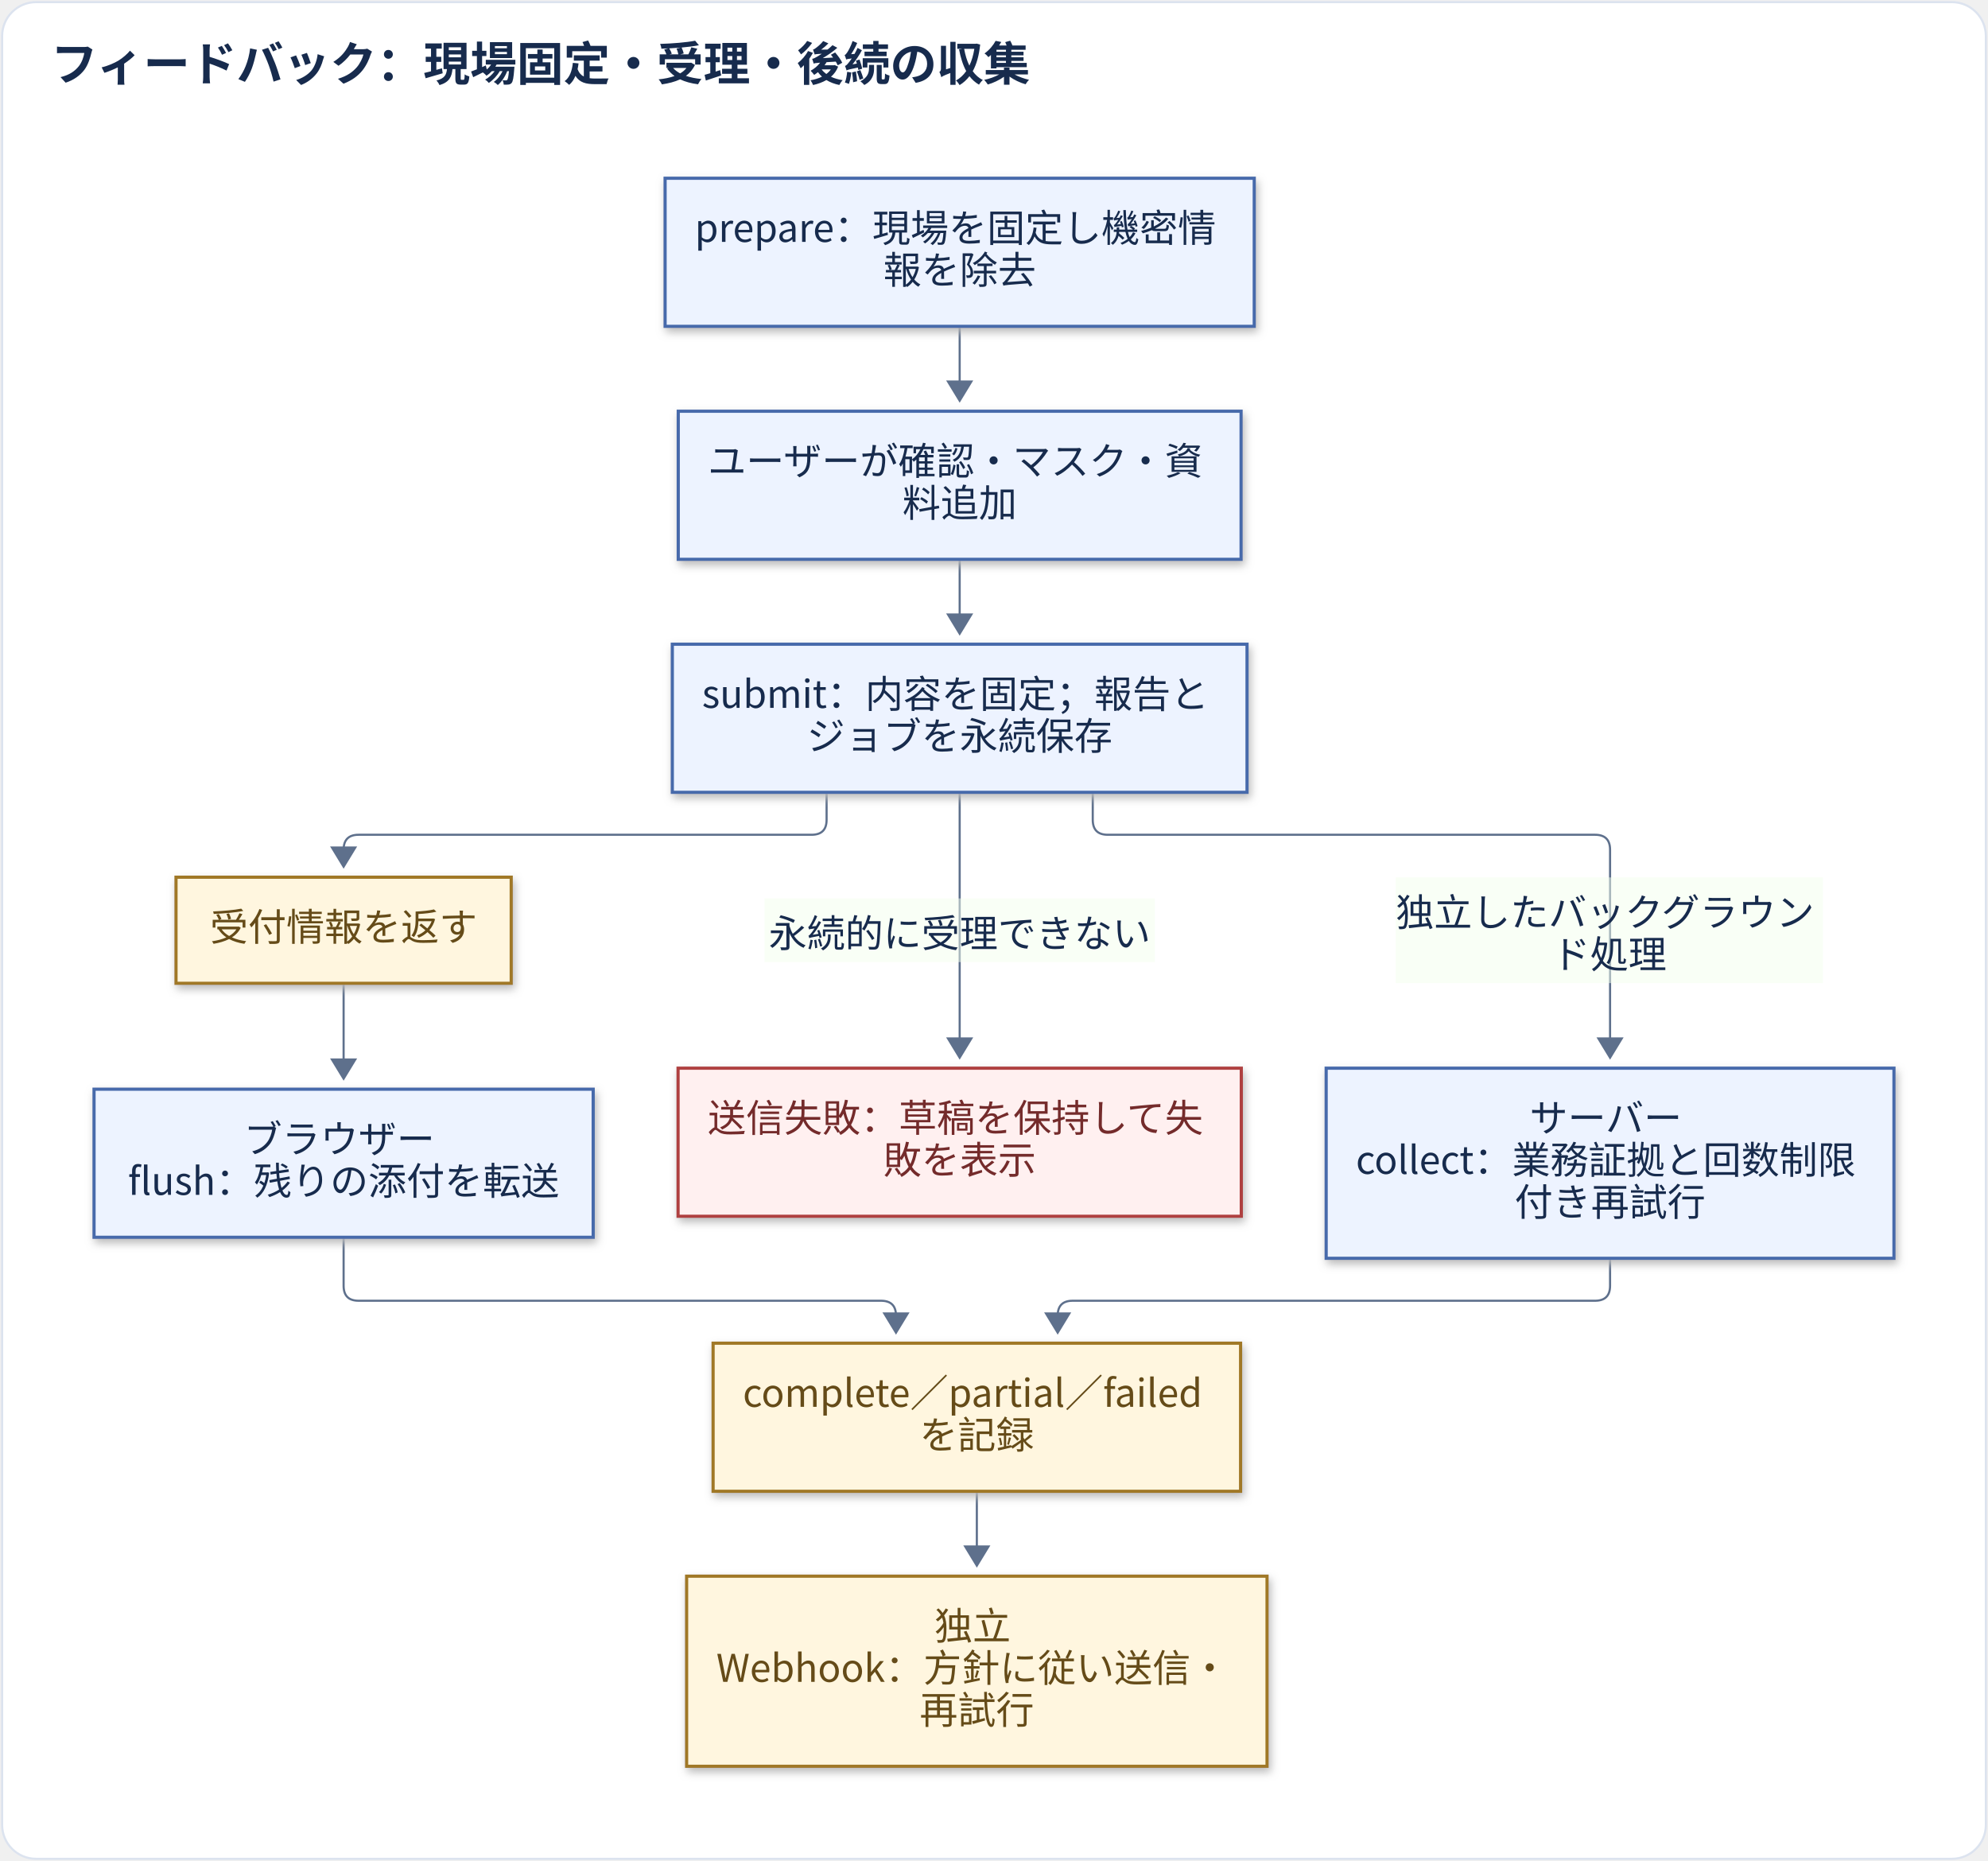
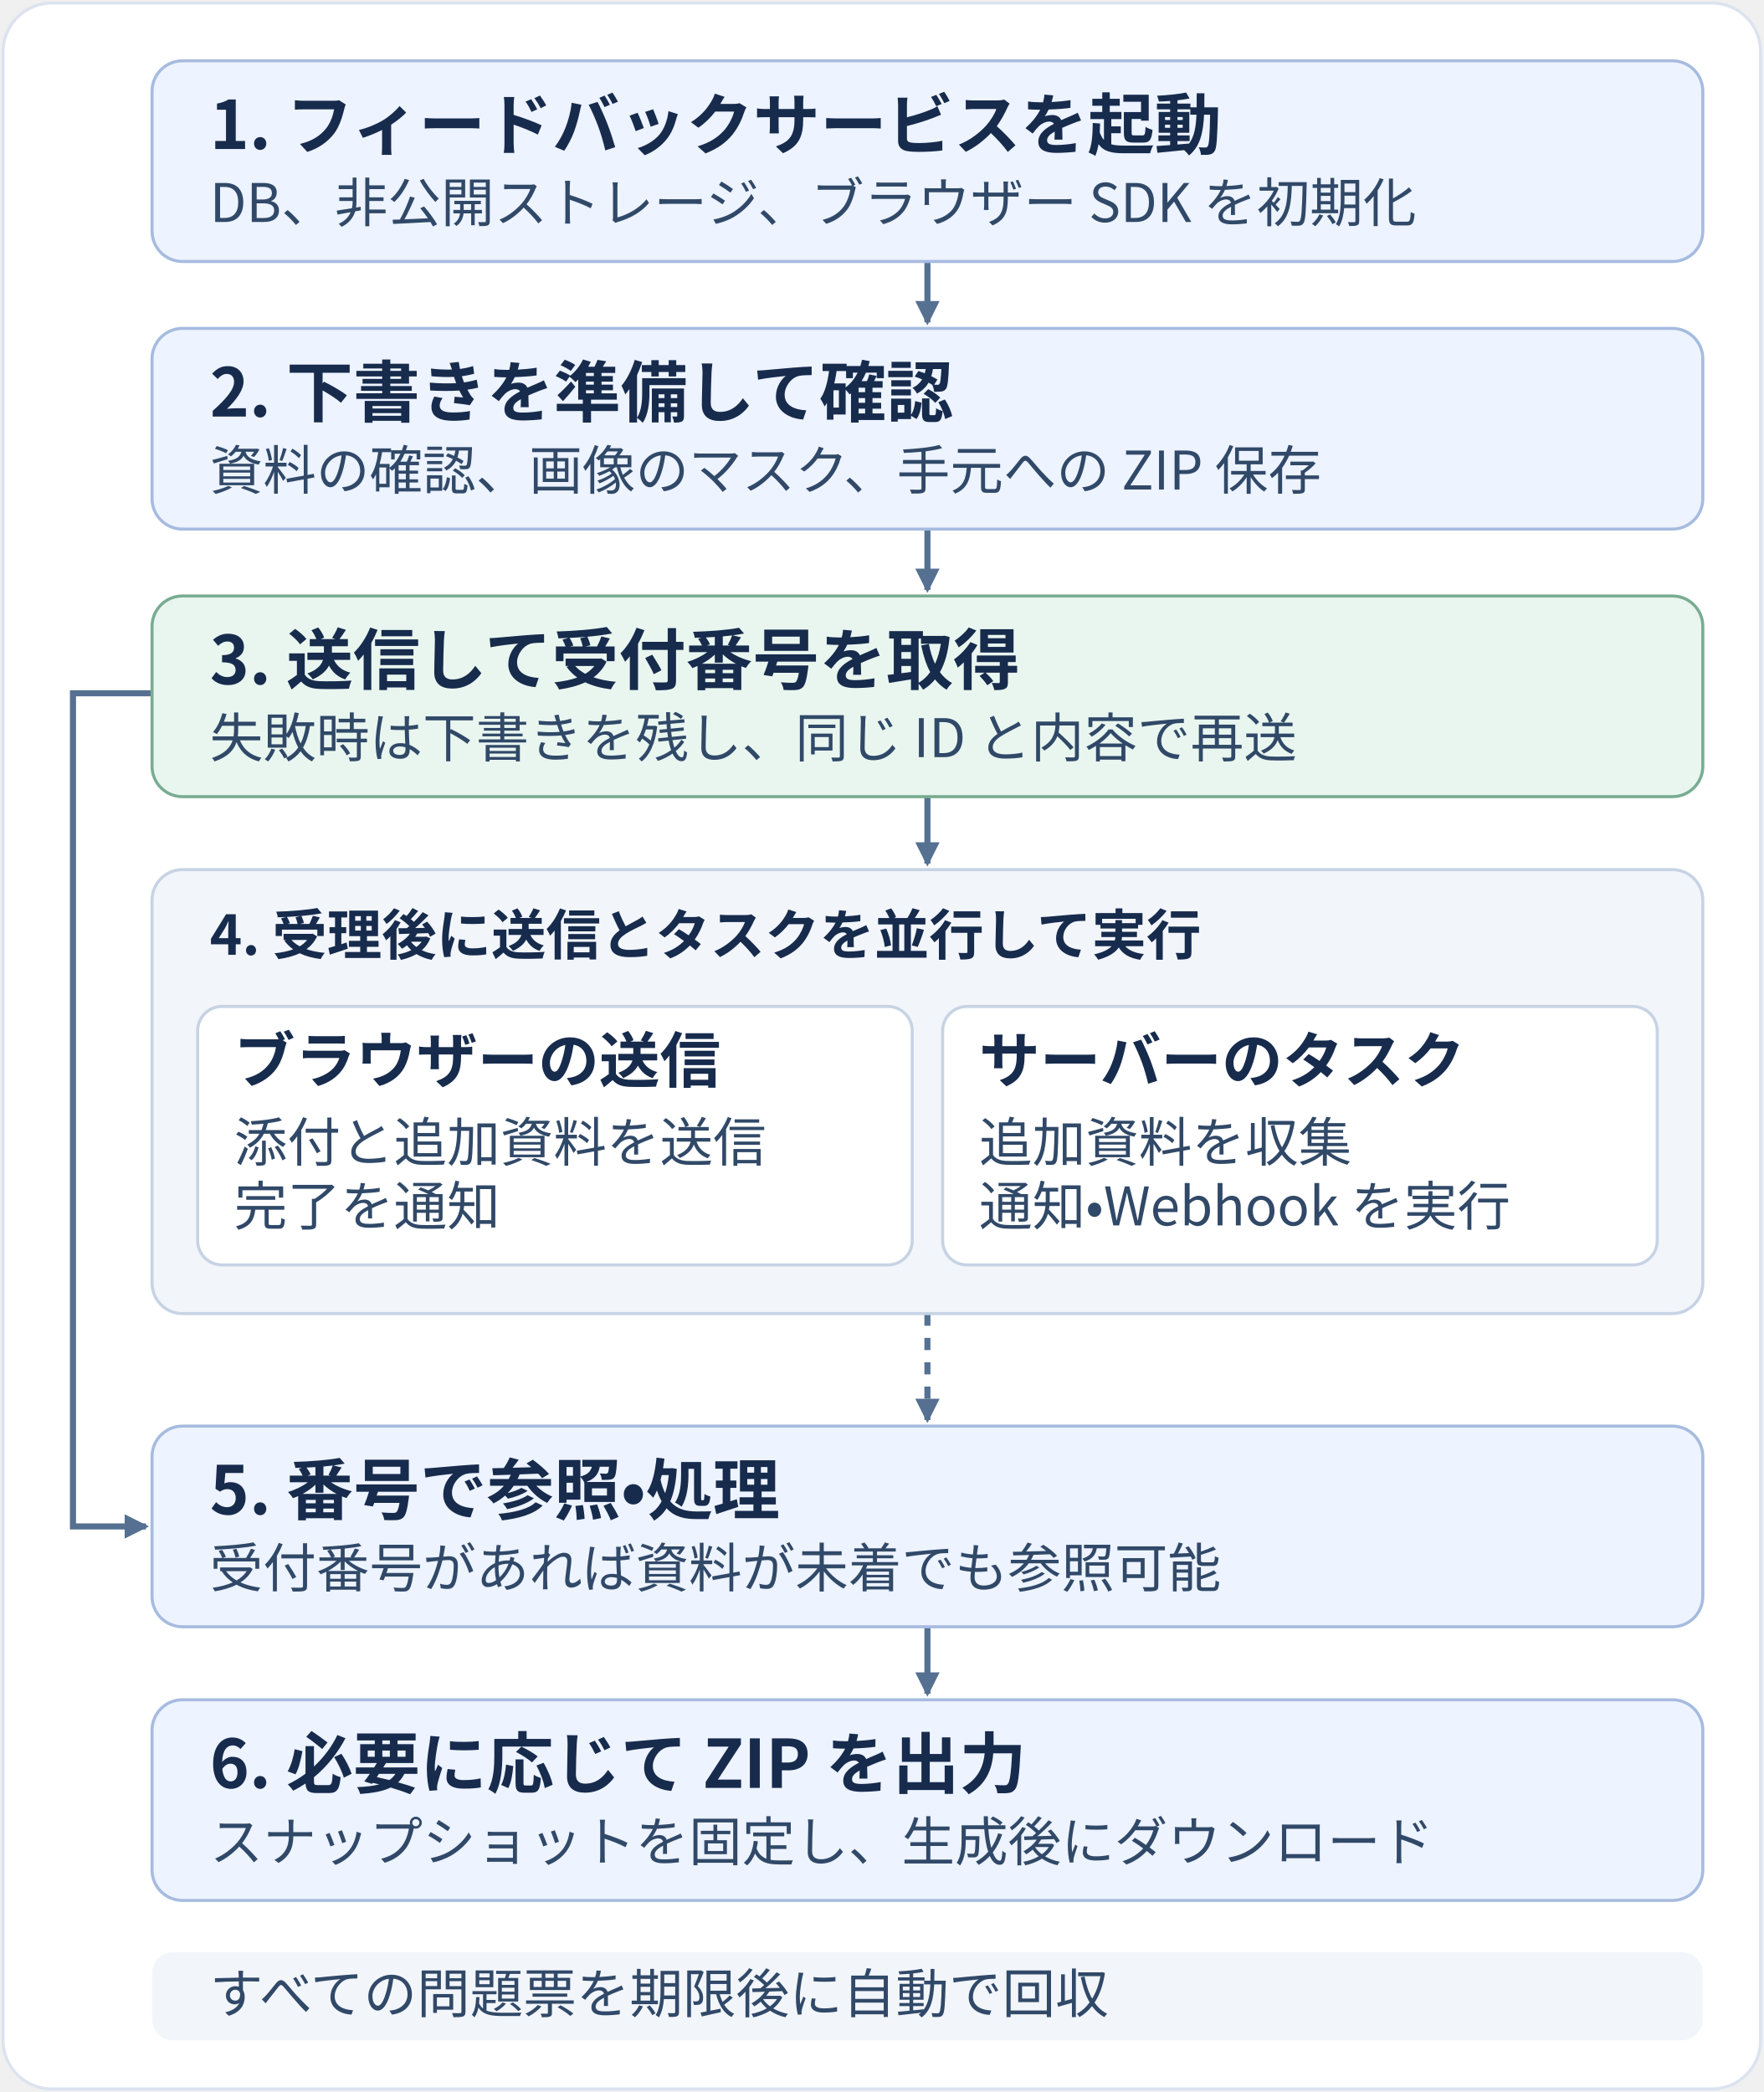
- <svg xmlns="http://www.w3.org/2000/svg" id="figure_feedback_collection_2" width="937" height="877" viewBox="0 0 937 877" role="img" aria-labelledby="title desc">
-   <rect x="1" y="1" width="935" height="875" rx="16" fill="#ffffff" stroke="#dce3ef" />
-   <text x="24" y="38" font-size="22" font-weight="700" font-family="Noto Sans CJK SC,Noto Sans CJK JP,sans-serif" fill="#172b4d">フィードバック：現場固定・受理・後続の収集</text>
-   <g transform="translate(32.32031,72)">
-     <style>#figure_feedback_collection_2{font-family:Noto Sans CJK SC,Noto Sans CJK JP,sans-serif;font-size:18px;fill:#172b4d;}@keyframes edge-animation-frame{from{stroke-dashoffset:0;}}@keyframes dash{to{stroke-dashoffset:0;}}#figure_feedback_collection_2 .edge-animation-slow{stroke-dasharray:9,5!important;stroke-dashoffset:900;animation:dash 50s linear infinite;stroke-linecap:round;}#figure_feedback_collection_2 .edge-animation-fast{stroke-dasharray:9,5!important;stroke-dashoffset:900;animation:dash 20s linear infinite;stroke-linecap:round;}#figure_feedback_collection_2 .error-icon{fill:hsl(40, 100%, 100%);}#figure_feedback_collection_2 .error-text{fill:#000000;stroke:#000000;}#figure_feedback_collection_2 .edge-thickness-normal{stroke-width:1px;}#figure_feedback_collection_2 .edge-thickness-thick{stroke-width:3.5px;}#figure_feedback_collection_2 .edge-pattern-solid{stroke-dasharray:0;}#figure_feedback_collection_2 .edge-thickness-invisible{stroke-width:0;fill:none;}#figure_feedback_collection_2 .edge-pattern-dashed{stroke-dasharray:3;}#figure_feedback_collection_2 .edge-pattern-dotted{stroke-dasharray:2;}#figure_feedback_collection_2 .marker{fill:#5e708c;stroke:#5e708c;}#figure_feedback_collection_2 .marker.cross{stroke:#5e708c;}#figure_feedback_collection_2 svg{font-family:Noto Sans CJK SC,Noto Sans CJK JP,sans-serif;font-size:18px;}#figure_feedback_collection_2 p{margin:0;}#figure_feedback_collection_2 .label{font-family:Noto Sans CJK SC,Noto Sans CJK JP,sans-serif;color:#172b4d;}#figure_feedback_collection_2 .cluster-label text{fill:#000000;}#figure_feedback_collection_2 .cluster-label span{color:#000000;}#figure_feedback_collection_2 .cluster-label span p{background-color:transparent;}#figure_feedback_collection_2 .label text,#figure_feedback_collection_2 span{fill:#172b4d;color:#172b4d;}#figure_feedback_collection_2 .node rect,#figure_feedback_collection_2 .node circle,#figure_feedback_collection_2 .node ellipse,#figure_feedback_collection_2 .node polygon,#figure_feedback_collection_2 .node path{fill:#edf3ff;stroke:hsl(220, 60%, 86.471%);stroke-width:1px;}#figure_feedback_collection_2 .rough-node .label text,#figure_feedback_collection_2 .node .label text,#figure_feedback_collection_2 .image-shape .label,#figure_feedback_collection_2 .icon-shape .label{text-anchor:middle;}#figure_feedback_collection_2 .node .katex path{fill:#000;stroke:#000;stroke-width:1px;}#figure_feedback_collection_2 .rough-node .label,#figure_feedback_collection_2 .node .label,#figure_feedback_collection_2 .image-shape .label,#figure_feedback_collection_2 .icon-shape .label{text-align:center;}#figure_feedback_collection_2 .node.clickable{cursor:pointer;}#figure_feedback_collection_2 .root .anchor path{fill:#5e708c!important;stroke-width:0;stroke:#5e708c;}#figure_feedback_collection_2 .arrowheadPath{fill:#000000;}#figure_feedback_collection_2 .edgePaths .path{stroke:#5e708c;stroke-width:1px;}#figure_feedback_collection_2 .flowchart-link{stroke:#5e708c;fill:none;}#figure_feedback_collection_2 .edgeLabel{background-color:hsl(100, 100%, 96.471%);text-align:center;}#figure_feedback_collection_2 .edgeLabel p{background-color:hsl(100, 100%, 96.471%);}#figure_feedback_collection_2 .edgeLabel rect{opacity:0.5;background-color:hsl(100, 100%, 96.471%);fill:hsl(100, 100%, 96.471%);}#figure_feedback_collection_2 .labelBkg{background-color:rgba(243, 255, 237, 0.5);}#figure_feedback_collection_2 .cluster rect{fill:hsl(40, 100%, 100%);stroke:hsl(40, 60%, 90%);stroke-width:1px;}#figure_feedback_collection_2 .cluster text{fill:#000000;}#figure_feedback_collection_2 .cluster span{color:#000000;}#figure_feedback_collection_2 .node .collapsed-indicator{fill:hsl(40, 60%, 90%);stroke:none;opacity:0.6;}#figure_feedback_collection_2 .node .collapsed-separator{stroke:hsl(40, 60%, 90%);stroke-width:0.75px;}#figure_feedback_collection_2 div.mermaidTooltip{position:absolute;text-align:center;max-width:200px;padding:2px;font-family:Noto Sans CJK SC,Noto Sans CJK JP,sans-serif;font-size:12px;background:hsl(40, 100%, 100%);border:1px solid hsl(40, 60%, 90%);border-radius:2px;pointer-events:none;z-index:100;}#figure_feedback_collection_2 .flowchartTitleText{text-anchor:middle;font-size:18px;fill:#172b4d;}#figure_feedback_collection_2 rect.text{fill:none;stroke-width:0;}#figure_feedback_collection_2 .icon-shape,#figure_feedback_collection_2 .image-shape{background-color:hsl(100, 100%, 96.471%);text-align:center;}#figure_feedback_collection_2 .icon-shape p,#figure_feedback_collection_2 .image-shape p{background-color:hsl(100, 100%, 96.471%);padding:2px;}#figure_feedback_collection_2 .icon-shape .label rect,#figure_feedback_collection_2 .image-shape .label rect{opacity:0.5;background-color:hsl(100, 100%, 96.471%);fill:hsl(100, 100%, 96.471%);}#figure_feedback_collection_2 .label-icon{display:inline-block;height:1em;overflow:visible;vertical-align:-0.125em;}#figure_feedback_collection_2 .node .label-icon path{fill:currentColor;stroke:revert;stroke-width:revert;}#figure_feedback_collection_2 .node .neo-node{stroke:hsl(220, 60%, 86.471%);}#figure_feedback_collection_2 [data-look="neo"].node rect,#figure_feedback_collection_2 [data-look="neo"].cluster rect,#figure_feedback_collection_2 [data-look="neo"].node polygon{stroke:url(#figure_feedback_collection_2-gradient);filter:drop-shadow( 1px 2px 2px rgba(185,185,185,1));}#figure_feedback_collection_2 [data-look="neo"].swimlane.cluster rect{filter:none;}#figure_feedback_collection_2 [data-look="neo"].node path{stroke:url(#figure_feedback_collection_2-gradient);stroke-width:1px;}#figure_feedback_collection_2 [data-look="neo"].node .outer-path{filter:drop-shadow( 1px 2px 2px rgba(185,185,185,1));}#figure_feedback_collection_2 [data-look="neo"].node .neo-line path{stroke:hsl(220, 60%, 86.471%);filter:none;}#figure_feedback_collection_2 [data-look="neo"].node circle{stroke:url(#figure_feedback_collection_2-gradient);filter:drop-shadow( 1px 2px 2px rgba(185,185,185,1));}#figure_feedback_collection_2 [data-look="neo"].node circle .state-start{fill:#000000;}#figure_feedback_collection_2 [data-look="neo"].icon-shape .icon{fill:url(#figure_feedback_collection_2-gradient);filter:drop-shadow( 1px 2px 2px rgba(185,185,185,1));}#figure_feedback_collection_2 [data-look="neo"].icon-shape .icon-neo path{stroke:url(#figure_feedback_collection_2-gradient);filter:drop-shadow( 1px 2px 2px rgba(185,185,185,1));}#figure_feedback_collection_2 :root{--mermaid-font-family:"trebuchet ms",verdana,arial,sans-serif;}#figure_feedback_collection_2 .default rect{fill:rgb(237, 243, 255)!important;stroke:rgb(71, 106, 171)!important;color:rgb(23, 43, 77)!important;stroke-width:1.5px!important;}#figure_feedback_collection_2 .default polygon{fill:rgb(237, 243, 255)!important;stroke:rgb(71, 106, 171)!important;color:rgb(23, 43, 77)!important;stroke-width:1.5px!important;}#figure_feedback_collection_2 .default ellipse{fill:rgb(237, 243, 255)!important;stroke:rgb(71, 106, 171)!important;color:rgb(23, 43, 77)!important;stroke-width:1.5px!important;}#figure_feedback_collection_2 .default circle{fill:rgb(237, 243, 255)!important;stroke:rgb(71, 106, 171)!important;color:rgb(23, 43, 77)!important;stroke-width:1.5px!important;}#figure_feedback_collection_2 .default path{fill:rgb(237, 243, 255)!important;stroke:rgb(71, 106, 171)!important;color:rgb(23, 43, 77)!important;stroke-width:1.5px!important;}#figure_feedback_collection_2 .default tspan{fill:rgb(23, 43, 77)!important;}#figure_feedback_collection_2 .good rect{fill:rgb(233, 246, 239)!important;stroke:rgb(40, 115, 78)!important;color:rgb(23, 69, 47)!important;stroke-width:1.5px!important;}#figure_feedback_collection_2 .good polygon{fill:rgb(233, 246, 239)!important;stroke:rgb(40, 115, 78)!important;color:rgb(23, 69, 47)!important;stroke-width:1.5px!important;}#figure_feedback_collection_2 .good ellipse{fill:rgb(233, 246, 239)!important;stroke:rgb(40, 115, 78)!important;color:rgb(23, 69, 47)!important;stroke-width:1.5px!important;}#figure_feedback_collection_2 .good circle{fill:rgb(233, 246, 239)!important;stroke:rgb(40, 115, 78)!important;color:rgb(23, 69, 47)!important;stroke-width:1.5px!important;}#figure_feedback_collection_2 .good path{fill:rgb(233, 246, 239)!important;stroke:rgb(40, 115, 78)!important;color:rgb(23, 69, 47)!important;stroke-width:1.5px!important;}#figure_feedback_collection_2 .good tspan{fill:rgb(23, 69, 47)!important;}#figure_feedback_collection_2 .stop rect{fill:rgb(255, 240, 240)!important;stroke:rgb(175, 64, 64)!important;color:rgb(116, 43, 43)!important;stroke-width:1.5px!important;}#figure_feedback_collection_2 .stop polygon{fill:rgb(255, 240, 240)!important;stroke:rgb(175, 64, 64)!important;color:rgb(116, 43, 43)!important;stroke-width:1.5px!important;}#figure_feedback_collection_2 .stop ellipse{fill:rgb(255, 240, 240)!important;stroke:rgb(175, 64, 64)!important;color:rgb(116, 43, 43)!important;stroke-width:1.5px!important;}#figure_feedback_collection_2 .stop circle{fill:rgb(255, 240, 240)!important;stroke:rgb(175, 64, 64)!important;color:rgb(116, 43, 43)!important;stroke-width:1.5px!important;}#figure_feedback_collection_2 .stop path{fill:rgb(255, 240, 240)!important;stroke:rgb(175, 64, 64)!important;color:rgb(116, 43, 43)!important;stroke-width:1.5px!important;}#figure_feedback_collection_2 .stop tspan{fill:rgb(116, 43, 43)!important;}#figure_feedback_collection_2 .pending rect{fill:rgb(255, 246, 223)!important;stroke:rgb(160, 120, 39)!important;color:rgb(101, 75, 24)!important;stroke-width:1.5px!important;}#figure_feedback_collection_2 .pending polygon{fill:rgb(255, 246, 223)!important;stroke:rgb(160, 120, 39)!important;color:rgb(101, 75, 24)!important;stroke-width:1.5px!important;}#figure_feedback_collection_2 .pending ellipse{fill:rgb(255, 246, 223)!important;stroke:rgb(160, 120, 39)!important;color:rgb(101, 75, 24)!important;stroke-width:1.5px!important;}#figure_feedback_collection_2 .pending circle{fill:rgb(255, 246, 223)!important;stroke:rgb(160, 120, 39)!important;color:rgb(101, 75, 24)!important;stroke-width:1.5px!important;}#figure_feedback_collection_2 .pending path{fill:rgb(255, 246, 223)!important;stroke:rgb(160, 120, 39)!important;color:rgb(101, 75, 24)!important;stroke-width:1.5px!important;}#figure_feedback_collection_2 .pending tspan{fill:rgb(101, 75, 24)!important;}</style>
+ <svg xmlns="http://www.w3.org/2000/svg" xml:lang="ja" width="580" height="688" viewBox="0 0 580 688" role="img" aria-labelledby="title description">
+   <defs>
+     <marker id="arrow" markerWidth="8" markerHeight="8" refX="7" refY="4" orient="auto" markerUnits="userSpaceOnUse">
+       <path d="M0 0 L8 4 L0 8 Z" fill="#557091" />
+     </marker>
+   </defs>
+   <style>
+     text { font-family: system-ui, "Noto Sans CJK SC", "Noto Sans CJK JP", sans-serif; fill: #172b4d; }
+     .step rect { fill: #edf3ff; stroke: #a6bbdf; }
+     .accepted rect { fill: #e9f6ef; stroke: #79ac91; }
+     .step-title { font-size: 22px; font-weight: 700; }
+     .parallel-title { font-size: 18px; font-weight: 700; }
+     .lane rect { fill: #ffffff; stroke: #c7d3e4; }
+     .lane-title { font-size: 20px; font-weight: 700; }
+     .note { font-size: 17.5px; fill: #314968; }
+     .arrow { fill: none; stroke: #557091; stroke-width: 2; marker-end: url(#arrow); }
+   </style>
+   <rect x="1" y="1" width="578" height="686" rx="16" fill="#ffffff" stroke="#dce3ef" />
+   <g>
+     <path class="arrow" d="M305 86 V106" />
+     <path class="arrow" d="M305 174 V194" />
+     <path class="arrow" d="M305 262 V284" />
+     <path class="arrow" d="M50 228 H24 V502 H48" />
+     <path class="arrow" d="M305 432 V467" stroke-dasharray="4 4" />
+     <path class="arrow" d="M305 535 V557" />
+     <g class="step">
+       <rect x="50" y="20" width="510" height="66" rx="10" />
+       <text class="step-title" x="69" y="49">1. フィードバックサービスを起動</text>
+       <text class="note" x="69" y="73">DB、非公開ストレージ、ブラウザー SDK を初期化</text>
+     </g>
+     <g class="step">
+       <rect x="50" y="108" width="510" height="66" rx="10" />
+       <text class="step-title" x="69" y="137">2. 下書きを準備して確認</text>
+       <text class="note" x="69" y="161">資料の確認、画像のマスク、手元への ZIP 保存</text>
+     </g>
+     <g class="step accepted">
+       <rect x="50" y="196" width="510" height="66" rx="10" />
+       <text class="step-title" x="69" y="225">3. 送信して受付番号を取得</text>
+       <text class="note" x="69" y="249">失敗時は下書きを残し、同じ ID と内容で再送</text>
+     </g>
+     <g class="step">
+       <rect x="50" y="469" width="510" height="66" rx="10" />
+       <text class="step-title" x="69" y="498">5. 番号で参照・処理</text>
+       <text class="note" x="69" y="522">受付番号があれば資料が未着でも参照可能</text>
+     </g>
+     <g class="step">
+       <rect x="50" y="559" width="510" height="66" rx="10" />
+       <text class="step-title" x="69" y="588">6. 必要に応じて ZIP を出力</text>
+       <text class="note" x="69" y="612">スナップショットを固定し、生成後にダウンロード</text>
+     </g>
    <g>
-       <marker id="figure_feedback_collection_2_flowchart-v2-pointEnd" class="marker flowchart-v2" viewBox="0 0 10 10" refX="5" refY="5" markerUnits="userSpaceOnUse" markerWidth="8" markerHeight="8" orient="auto">
-         <path d="M 0 0 L 10 5 L 0 10 z" class="arrowMarkerPath" style="stroke-width: 1; stroke-dasharray: 1, 0;" />
-       </marker>
-       <marker id="figure_feedback_collection_2_flowchart-v2-pointStart" class="marker flowchart-v2" viewBox="0 0 10 10" refX="4.5" refY="5" markerUnits="userSpaceOnUse" markerWidth="8" markerHeight="8" orient="auto">
-         <path d="M 0 5 L 10 10 L 10 0 z" class="arrowMarkerPath" style="stroke-width: 1; stroke-dasharray: 1, 0;" />
-       </marker>
-       <marker id="figure_feedback_collection_2_flowchart-v2-pointEnd-margin" class="marker flowchart-v2" viewBox="0 0 11.5 14" refX="11.5" refY="7" markerUnits="userSpaceOnUse" markerWidth="10.5" markerHeight="14" orient="auto">
-         <path d="M 0 0 L 11.5 7 L 0 14 z" class="arrowMarkerPath" style="stroke-width: 0; stroke-dasharray: 1, 0;" />
-       </marker>
-       <marker id="figure_feedback_collection_2_flowchart-v2-pointStart-margin" class="marker flowchart-v2" viewBox="0 0 11.5 14" refX="1" refY="7" markerUnits="userSpaceOnUse" markerWidth="11.5" markerHeight="14" orient="auto">
-         <polygon points="0,7 11.5,14 11.5,0" class="arrowMarkerPath" style="stroke-width: 0; stroke-dasharray: 1, 0;" />
-       </marker>
-       <marker id="figure_feedback_collection_2_flowchart-v2-circleEnd" class="marker flowchart-v2" viewBox="0 0 10 10" refX="11" refY="5" markerUnits="userSpaceOnUse" markerWidth="11" markerHeight="11" orient="auto">
-         <circle cx="5" cy="5" r="5" class="arrowMarkerPath" style="stroke-width: 1; stroke-dasharray: 1, 0;" />
-       </marker>
-       <marker id="figure_feedback_collection_2_flowchart-v2-circleStart" class="marker flowchart-v2" viewBox="0 0 10 10" refX="-1" refY="5" markerUnits="userSpaceOnUse" markerWidth="11" markerHeight="11" orient="auto">
-         <circle cx="5" cy="5" r="5" class="arrowMarkerPath" style="stroke-width: 1; stroke-dasharray: 1, 0;" />
-       </marker>
-       <marker id="figure_feedback_collection_2_flowchart-v2-circleEnd-margin" class="marker flowchart-v2" viewBox="0 0 10 10" refY="5" refX="12.25" markerUnits="userSpaceOnUse" markerWidth="14" markerHeight="14" orient="auto">
-         <circle cx="5" cy="5" r="5" class="arrowMarkerPath" style="stroke-width: 0; stroke-dasharray: 1, 0;" />
-       </marker>
-       <marker id="figure_feedback_collection_2_flowchart-v2-circleStart-margin" class="marker flowchart-v2" viewBox="0 0 10 10" refX="-2" refY="5" markerUnits="userSpaceOnUse" markerWidth="14" markerHeight="14" orient="auto">
-         <circle cx="5" cy="5" r="5" class="arrowMarkerPath" style="stroke-width: 0; stroke-dasharray: 1, 0;" />
-       </marker>
-       <marker id="figure_feedback_collection_2_flowchart-v2-crossEnd" class="marker cross flowchart-v2" viewBox="0 0 11 11" refX="12" refY="5.2" markerUnits="userSpaceOnUse" markerWidth="11" markerHeight="11" orient="auto">
-         <path d="M 1,1 l 9,9 M 10,1 l -9,9" class="arrowMarkerPath" style="stroke-width: 2; stroke-dasharray: 1, 0;" />
-       </marker>
-       <marker id="figure_feedback_collection_2_flowchart-v2-crossStart" class="marker cross flowchart-v2" viewBox="0 0 11 11" refX="-1" refY="5.2" markerUnits="userSpaceOnUse" markerWidth="11" markerHeight="11" orient="auto">
-         <path d="M 1,1 l 9,9 M 10,1 l -9,9" class="arrowMarkerPath" style="stroke-width: 2; stroke-dasharray: 1, 0;" />
-       </marker>
-       <marker id="figure_feedback_collection_2_flowchart-v2-crossEnd-margin" class="marker cross flowchart-v2" viewBox="0 0 15 15" refX="17.7" refY="7.5" markerUnits="userSpaceOnUse" markerWidth="12" markerHeight="12" orient="auto">
-         <path d="M 1,1 L 14,14 M 1,14 L 14,1" class="arrowMarkerPath" style="stroke-width: 2.5;" />
-       </marker>
-       <marker id="figure_feedback_collection_2_flowchart-v2-crossStart-margin" class="marker cross flowchart-v2" viewBox="0 0 15 15" refX="-3.5" refY="7.5" markerUnits="userSpaceOnUse" markerWidth="12" markerHeight="12" orient="auto">
-         <path d="M 1,1 L 14,14 M 1,14 L 14,1" class="arrowMarkerPath" style="stroke-width: 2.5; stroke-dasharray: 1, 0;" />
-       </marker>
-       <g class="root">
-         <g class="clusters" />
-         <g class="edges edgePaths">
-           <path d="M420,81.8L420,117.8" id="figure_feedback_collection_2-L_A_B_0" class="edge-thickness-normal edge-pattern-solid edge-thickness-normal edge-pattern-solid flowchart-link" style="stroke-dasharray: 0 0 32 4; stroke-dashoffset: 0;;" data-edge="true" data-et="edge" data-id="L_A_B_0" data-points="W3sieCI6NDIwLCJ5Ijo4MS44MDAwMDMwNTE3NTc4MX0seyJ4Ijo0MjAsInkiOjEyMS44MDAwMDMwNTE3NTc4MX1d" data-look="neo" marker-end="url(#figure_feedback_collection_2_flowchart-v2-pointEnd-margin)" />
-           <path d="M420,191.6L420,227.6" id="figure_feedback_collection_2-L_B_C_0" class="edge-thickness-normal edge-pattern-solid edge-thickness-normal edge-pattern-solid flowchart-link" style="stroke-dasharray: 0 0 32 4; stroke-dashoffset: 0;;" data-edge="true" data-et="edge" data-id="L_B_C_0" data-points="W3sieCI6NDIwLCJ5IjoxOTEuNjAwMDA2MTAzNTE1NjJ9LHsieCI6NDIwLCJ5IjoyMzEuNjAwMDA2MTAzNTE1NjJ9XQ==" data-look="neo" marker-end="url(#figure_feedback_collection_2_flowchart-v2-pointEnd-margin)" />
-           <path d="M357.277,301.4L357.277,314.329Q357.277,321.4 350.206,321.4L136.704,321.4Q129.633,321.4 129.633,328.471L129.633,337.4" id="figure_feedback_collection_2-L_C_D_0" class="edge-thickness-normal edge-pattern-solid edge-thickness-normal edge-pattern-solid flowchart-link" style="stroke-dasharray: 0 0 254.316 4; stroke-dashoffset: 0;;" data-edge="true" data-et="edge" data-id="L_C_D_0" data-points="W3sieCI6MzU3LjI3NzM0Mzc1LCJ5IjozMDEuNDAwMDA5MTU1MjczNDR9LHsieCI6MzU3LjI3NzM0Mzc1LCJ5IjozMjEuNDAwMDA5MTU1MjczNDR9LHsieCI6MTI5LjYzMjgxMjUsInkiOjMyMS40MDAwMDkxNTUyNzM0NH0seyJ4IjoxMjkuNjMyODEyNSwieSI6MzQxLjQwMDAwOTE1NTI3MzQ0fV0=" data-look="neo" marker-end="url(#figure_feedback_collection_2_flowchart-v2-pointEnd-margin)" />
-           <path d="M420,301.4L420,427.4" id="figure_feedback_collection_2-L_C_X_0" class="edge-thickness-normal edge-pattern-solid edge-thickness-normal edge-pattern-solid flowchart-link" style="stroke-dasharray: 0 0 122 4; stroke-dashoffset: 0;;" data-edge="true" data-et="edge" data-id="L_C_X_0" data-points="W3sieCI6NDIwLCJ5IjozMDEuNDAwMDA5MTU1MjczNDR9LHsieCI6NDIwLCJ5Ijo0MzEuNDAwMDA5MTU1MjczNDR9XQ==" data-look="neo" marker-end="url(#figure_feedback_collection_2_flowchart-v2-pointEnd-margin)" />
-           <path d="M129.633,391.4L129.633,437.3" id="figure_feedback_collection_2-L_D_E_0" class="edge-thickness-normal edge-pattern-solid edge-thickness-normal edge-pattern-solid flowchart-link" style="stroke-dasharray: 0 0 41.9 4; stroke-dashoffset: 0;;" data-edge="true" data-et="edge" data-id="L_D_E_0" data-points="W3sieCI6MTI5LjYzMjgxMjUsInkiOjM5MS40MDAwMDkxNTUyNzM0NH0seyJ4IjoxMjkuNjMyODEyNSwieSI6NDQxLjMwMDAwNjg2NjQ1NTF9XQ==" data-look="neo" marker-end="url(#figure_feedback_collection_2_flowchart-v2-pointEnd-margin)" />
-           <path d="M482.723,301.4L482.723,314.329Q482.723,321.4 489.794,321.4L719.476,321.4Q726.547,321.4 726.547,328.471L726.547,427.4" id="figure_feedback_collection_2-L_C_F_0" class="edge-thickness-normal edge-pattern-solid edge-thickness-normal edge-pattern-solid flowchart-link" style="stroke-dasharray: 0 0 360.496 4; stroke-dashoffset: 0;;" data-edge="true" data-et="edge" data-id="L_C_F_0" data-points="W3sieCI6NDgyLjcyMjY1NjI1LCJ5IjozMDEuNDAwMDA5MTU1MjczNDR9LHsieCI6NDgyLjcyMjY1NjI1LCJ5IjozMjEuNDAwMDA5MTU1MjczNDR9LHsieCI6NzI2LjU0Njg3NSwieSI6MzIxLjQwMDAwOTE1NTI3MzQ0fSx7IngiOjcyNi41NDY4NzUsInkiOjQzMS40MDAwMDkxNTUyNzM0NH1d" data-look="neo" marker-end="url(#figure_feedback_collection_2_flowchart-v2-pointEnd-margin)" />
-           <path d="M129.633,511.1L129.633,533.929Q129.633,541 136.704,541L382.915,541Q389.986,541 389.986,548.071L389.986,557" id="figure_feedback_collection_2-L_E_G_0" class="edge-thickness-normal edge-pattern-solid edge-thickness-normal edge-pattern-solid flowchart-link" style="stroke-dasharray: 0 0 296.925 4; stroke-dashoffset: 0;;" data-edge="true" data-et="edge" data-id="L_E_G_0" data-points="W3sieCI6MTI5LjYzMjgxMjUsInkiOjUxMS4xMDAwMDk5MTgyMTI5fSx7IngiOjEyOS42MzI4MTI1LCJ5Ijo1NDEuMDAwMDA3NjI5Mzk0NX0seyJ4IjozODkuOTg1Njc3MDgzMzMzMjYsInkiOjU0MS4wMDAwMDc2MjkzOTQ1fSx7IngiOjM4OS45ODU2NzcwODMzMzMyNiwieSI6NTYxLjAwMDAwNzYyOTM5NDV9XQ==" data-look="neo" marker-end="url(#figure_feedback_collection_2_flowchart-v2-pointEnd-margin)" />
-           <path d="M726.547,521L726.547,533.929Q726.547,541 719.476,541L473.265,541Q466.194,541 466.194,548.071L466.194,557" id="figure_feedback_collection_2-L_F_G_0" class="edge-thickness-normal edge-pattern-solid edge-thickness-normal edge-pattern-solid flowchart-link" style="stroke-dasharray: 0 0 287.025 4; stroke-dashoffset: 0;;" data-edge="true" data-et="edge" data-id="L_F_G_0" data-points="W3sieCI6NzI2LjU0Njg3NSwieSI6NTIxLjAwMDAwNzYyOTM5NDV9LHsieCI6NzI2LjU0Njg3NSwieSI6NTQxLjAwMDAwNzYyOTM5NDV9LHsieCI6NDY2LjE5NDAxMDQxNjY2NjYzLCJ5Ijo1NDEuMDAwMDA3NjI5Mzk0NX0seyJ4Ijo0NjYuMTk0MDEwNDE2NjY2NjMsInkiOjU2MS4wMDAwMDc2MjkzOTQ1fV0=" data-look="neo" marker-end="url(#figure_feedback_collection_2_flowchart-v2-pointEnd-margin)" />
-           <path d="M428.09,630.8L428.09,666.8" id="figure_feedback_collection_2-L_G_H_0" class="edge-thickness-normal edge-pattern-solid edge-thickness-normal edge-pattern-solid flowchart-link" style="stroke-dasharray: 0 0 32 4; stroke-dashoffset: 0;;" data-edge="true" data-et="edge" data-id="L_G_H_0" data-points="W3sieCI6NDI4LjA4OTg0Mzc0OTk5OTk0LCJ5Ijo2MzAuODAwMDEwNjgxMTUyM30seyJ4Ijo0MjguMDg5ODQzNzQ5OTk5OTQsInkiOjY3MC44MDAwMTA2ODExNTIzfV0=" data-look="neo" marker-end="url(#figure_feedback_collection_2_flowchart-v2-pointEnd-margin)" />
-         </g>
-         <g class="edgeLabels">
-           <g class="edgeLabel" transform="translate(420, 366.4)">
-             <g class="label" data-id="L_C_X_0" transform="translate(0, -10)">
-               <g>
-                 <rect class="background" style="" x="-92" y="-5" width="184" height="30" />
-                 <text y="-10.1" text-anchor="middle" style="">
-                   <tspan class="text-outer-tspan row" x="0" y="-0.1em" dy="1.1em" text-anchor="middle">
-                     <tspan font-style="normal" class="text-inner-tspan" font-weight="normal">永続的に受理できない</tspan>
-                   </tspan>
-                 </text>
-               </g>
-             </g>
-           </g>
-           <g class="edgeLabel" transform="translate(726.1875, 366.4)">
-             <g class="label" data-id="L_C_F_0" transform="translate(0, -19.9)">
-               <g>
-                 <rect class="background" style="" x="-100.641" y="-5" width="201.281" height="49.8" />
-                 <text y="-10.1" text-anchor="middle" style="">
-                   <tspan class="text-outer-tspan row" x="0" y="-0.1em" dy="1.1em" text-anchor="middle">
-                     <tspan font-style="normal" class="text-inner-tspan" font-weight="normal">独立したバックグラウン</tspan>
-                   </tspan>
-                   <tspan class="text-outer-tspan row" x="0" y="1em" dy="1.1em" text-anchor="middle">
-                     <tspan font-style="normal" class="text-inner-tspan" font-weight="normal">ド処理</tspan>
-                   </tspan>
-                 </text>
-               </g>
-             </g>
-           </g>
-         </g>
-         <g class="nodes">
-           <g class="node default" id="figure_feedback_collection_2-flowchart-A-0" data-look="neo" transform="translate(420, 46.9)">
-             <rect class="basic label-container" style="fill:#edf3ff !important;stroke:#476aab !important;stroke-width:1.5px !important" x="-138.844" y="-34.9" width="277.688" height="69.8" />
-             <g class="label" style="color:#172b4d !important" transform="translate(0, -22.9)">
-               <rect />
-               <g>
-                 <rect class="background" style="stroke: none" />
-                 <text y="-10.1" style="fill:#172b4d !important">
-                   <tspan class="text-outer-tspan row" x="0" y="-0.1em" dy="1.1em">
-                     <tspan font-style="normal" class="text-inner-tspan" font-weight="normal">prepare：現場を固定し機密情</tspan>
-                   </tspan>
-                   <tspan class="text-outer-tspan row" x="0" y="1em" dy="1.1em">
-                     <tspan font-style="normal" class="text-inner-tspan" font-weight="normal">報を除去</tspan>
-                   </tspan>
-                 </text>
-               </g>
-             </g>
-           </g>
-           <g class="node default" id="figure_feedback_collection_2-flowchart-B-1" data-look="neo" transform="translate(420, 156.7)">
-             <rect class="basic label-container" style="fill:#edf3ff !important;stroke:#476aab !important;stroke-width:1.5px !important" x="-132.641" y="-34.9" width="265.281" height="69.8" />
-             <g class="label" style="color:#172b4d !important" transform="translate(0, -22.9)">
-               <rect />
-               <g>
-                 <rect class="background" style="stroke: none" />
-                 <text y="-10.1" style="fill:#172b4d !important">
-                   <tspan class="text-outer-tspan row" x="0" y="-0.1em" dy="1.1em">
-                     <tspan font-style="normal" class="text-inner-tspan" font-weight="normal">ユーザーが確認・マスク・資</tspan>
-                   </tspan>
-                   <tspan class="text-outer-tspan row" x="0" y="1em" dy="1.1em">
-                     <tspan font-style="normal" class="text-inner-tspan" font-weight="normal">料追加</tspan>
-                   </tspan>
-                 </text>
-               </g>
-             </g>
-           </g>
-           <g class="node default" id="figure_feedback_collection_2-flowchart-C-2" data-look="neo" transform="translate(420, 266.5)">
-             <rect class="basic label-container" style="fill:#edf3ff !important;stroke:#476aab !important;stroke-width:1.5px !important" x="-135.445" y="-34.9" width="270.891" height="69.8" />
-             <g class="label" style="color:#172b4d !important" transform="translate(0, -22.9)">
-               <rect />
-               <g>
-                 <rect class="background" style="stroke: none" />
-                 <text y="-10.1" style="fill:#172b4d !important">
-                   <tspan class="text-outer-tspan row" x="0" y="-0.1em" dy="1.1em">
-                     <tspan font-style="normal" class="text-inner-tspan" font-weight="normal">submit：内容を固定；報告と</tspan>
-                   </tspan>
-                   <tspan class="text-outer-tspan row" x="0" y="1em" dy="1.1em">
-                     <tspan font-style="normal" class="text-inner-tspan" font-weight="normal">ジョブを永続保存</tspan>
-                   </tspan>
-                 </text>
-               </g>
-             </g>
-           </g>
-           <g class="node default pending" id="figure_feedback_collection_2-flowchart-D-3" data-look="neo" transform="translate(129.6328, 366.4)">
-             <rect class="basic label-container" style="fill:#fff6df !important;stroke:#a07827 !important;stroke-width:1.5px !important" x="-79" y="-25" width="158" height="50" />
-             <g class="label" style="color:#654b18 !important" transform="translate(0, -13)">
-               <rect />
-               <g>
-                 <rect class="background" style="stroke: none" />
-                 <text y="-10.1" style="fill:#654b18 !important">
-                   <tspan class="text-outer-tspan row" x="0" y="-0.1em" dy="1.1em">
-                     <tspan font-style="normal" class="text-inner-tspan" font-weight="normal">受付情報を返す</tspan>
-                   </tspan>
-                 </text>
-               </g>
-             </g>
-           </g>
-           <g class="node default" id="figure_feedback_collection_2-flowchart-E-4" data-look="neo" transform="translate(129.6328, 476.2)">
-             <rect class="basic label-container" style="fill:#edf3ff !important;stroke:#476aab !important;stroke-width:1.5px !important" x="-117.633" y="-34.9" width="235.266" height="69.8" />
-             <g class="label" style="color:#172b4d !important" transform="translate(0, -22.9)">
-               <rect />
-               <g>
-                 <rect class="background" style="stroke: none" />
-                 <text y="-10.1" style="fill:#172b4d !important">
-                   <tspan class="text-outer-tspan row" x="0" y="-0.1em" dy="1.1em">
-                     <tspan font-style="normal" class="text-inner-tspan" font-weight="normal">ブラウザー</tspan>
-                   </tspan>
-                   <tspan class="text-outer-tspan row" x="0" y="1em" dy="1.1em">
-                     <tspan font-style="normal" class="text-inner-tspan" font-weight="normal">flush：残りの添付を転送</tspan>
-                   </tspan>
-                 </text>
-               </g>
-             </g>
-           </g>
-           <g class="node default" id="figure_feedback_collection_2-flowchart-F-5" data-look="neo" transform="translate(726.5469, 476.2)">
-             <rect class="basic label-container" style="fill:#edf3ff !important;stroke:#476aab !important;stroke-width:1.5px !important" x="-133.812" y="-44.8" width="267.625" height="89.6" />
-             <g class="label" style="color:#172b4d !important" transform="translate(0, -32.8)">
-               <rect />
-               <g>
-                 <rect class="background" style="stroke: none" />
-                 <text y="-10.1" style="fill:#172b4d !important">
-                   <tspan class="text-outer-tspan row" x="0" y="-0.1em" dy="1.1em">
-                     <tspan font-style="normal" class="text-inner-tspan" font-weight="normal">サーバー</tspan>
-                   </tspan>
-                   <tspan class="text-outer-tspan row" x="0" y="1em" dy="1.1em">
-                     <tspan font-style="normal" class="text-inner-tspan" font-weight="normal">collect：業務証拠と回数制限</tspan>
-                   </tspan>
-                   <tspan class="text-outer-tspan row" x="0" y="2.1em" dy="1.1em">
-                     <tspan font-style="normal" class="text-inner-tspan" font-weight="normal">付き再試行</tspan>
-                   </tspan>
-                 </text>
-               </g>
-             </g>
-           </g>
-           <g class="node default pending" id="figure_feedback_collection_2-flowchart-G-6" data-look="neo" transform="translate(428.0898, 595.9)">
-             <rect class="basic label-container" style="fill:#fff6df !important;stroke:#a07827 !important;stroke-width:1.5px !important" x="-124.312" y="-34.9" width="248.625" height="69.8" />
-             <g class="label" style="color:#654b18 !important" transform="translate(0, -22.9)">
-               <rect />
-               <g>
-                 <rect class="background" style="stroke: none" />
-                 <text y="-10.1" style="fill:#654b18 !important">
-                   <tspan class="text-outer-tspan row" x="0" y="-0.1em" dy="1.1em">
-                     <tspan font-style="normal" class="text-inner-tspan" font-weight="normal">complete／partial／failed</tspan>
-                   </tspan>
-                   <tspan class="text-outer-tspan row" x="0" y="1em" dy="1.1em">
-                     <tspan font-style="normal" class="text-inner-tspan" font-weight="normal">を記録</tspan>
-                   </tspan>
-                 </text>
-               </g>
-             </g>
-           </g>
-           <g class="node default pending" id="figure_feedback_collection_2-flowchart-H-7" data-look="neo" transform="translate(428.0898, 715.6)">
-             <rect class="basic label-container" style="fill:#fff6df !important;stroke:#a07827 !important;stroke-width:1.5px !important" x="-136.789" y="-44.8" width="273.578" height="89.6" />
-             <g class="label" style="color:#654b18 !important" transform="translate(0, -32.8)">
-               <rect />
-               <g>
-                 <rect class="background" style="stroke: none" />
-                 <text y="-10.1" style="fill:#654b18 !important">
-                   <tspan class="text-outer-tspan row" x="0" y="-0.1em" dy="1.1em">
-                     <tspan font-style="normal" class="text-inner-tspan" font-weight="normal">独立</tspan>
-                   </tspan>
-                   <tspan class="text-outer-tspan row" x="0" y="1em" dy="1.1em">
-                     <tspan font-style="normal" class="text-inner-tspan" font-weight="normal">Webhook：方針に従い送信・</tspan>
-                   </tspan>
-                   <tspan class="text-outer-tspan row" x="0" y="2.1em" dy="1.1em">
-                     <tspan font-style="normal" class="text-inner-tspan" font-weight="normal">再試行</tspan>
-                   </tspan>
-                 </text>
-               </g>
-             </g>
-           </g>
-           <g class="node default stop" id="figure_feedback_collection_2-flowchart-X-8" data-look="neo" transform="translate(420, 466.3)">
-             <rect class="basic label-container" style="fill:#fff0f0 !important;stroke:#af4040 !important;stroke-width:1.5px !important" x="-132.734" y="-34.9" width="265.469" height="69.8" />
-             <g class="label" style="color:#742b2b !important" transform="translate(0, -22.9)">
-               <rect />
-               <g>
-                 <rect class="background" style="stroke: none" />
-                 <text y="-10.1" style="fill:#742b2b !important">
-                   <tspan class="text-outer-tspan row" x="0" y="-0.1em" dy="1.1em">
-                     <tspan font-style="normal" class="text-inner-tspan" font-weight="normal">送信失敗：草稿を保持して失</tspan>
-                   </tspan>
-                   <tspan class="text-outer-tspan row" x="0" y="1em" dy="1.1em">
-                     <tspan font-style="normal" class="text-inner-tspan" font-weight="normal">敗を表示</tspan>
-                   </tspan>
-                 </text>
-               </g>
-             </g>
-           </g>
-         </g>
+       <rect x="50" y="286" width="510" height="146" rx="10" fill="#f2f5fa" stroke="#c7d3e4" />
+       <text class="parallel-title" x="69" y="314">4. 受理後に送信とタスクを並行して実行</text>
+       <g class="lane">
+         <rect x="65" y="331" width="235" height="85" rx="8" />
+         <text class="lane-title" x="77" y="356">ブラウザーの送信</text>
+         <text class="note" x="77" y="382">添付と追加資料を送信</text>
+         <text class="note" x="77" y="403">完了を通知</text>
+       </g>
+       <g class="lane">
+         <rect x="310" y="331" width="235" height="85" rx="8" />
+         <text class="lane-title" x="322" y="356">サーバーのタスク</text>
+         <text class="note" x="322" y="382">追加資料を収集</text>
+         <text class="note" x="322" y="403">通知・Webhook を実行</text>
      </g>
    </g>
-     <defs>
-       <filter id="figure_feedback_collection_2-drop-shadow" height="130%" width="130%">
-         <feDropShadow dx="4" dy="4" stdDeviation="0" flood-opacity="0.06" flood-color="#000000" />
-       </filter>
-     </defs>
-     <defs>
-       <filter id="figure_feedback_collection_2-drop-shadow-small" height="150%" width="150%">
-         <feDropShadow dx="2" dy="2" stdDeviation="0" flood-opacity="0.06" flood-color="#000000" />
-       </filter>
-     </defs>
-     <linearGradient id="figure_feedback_collection_2-gradient" gradientUnits="objectBoundingBox" x1="0%" y1="0%" x2="100%" y2="0%">
-       <stop offset="0%" stop-color="hsl(220, 60%, 86.471%)" stop-opacity="1" />
-       <stop offset="100%" stop-color="hsl(100, 60%, 86.471%)" stop-opacity="1" />
-     </linearGradient>
+     <rect x="50" y="642" width="510" height="29" rx="7" fill="#f2f5fa" />
+     <text class="note" x="69" y="662">すべての問題票を期限後に自動で回収</text>
  </g>
</svg>
